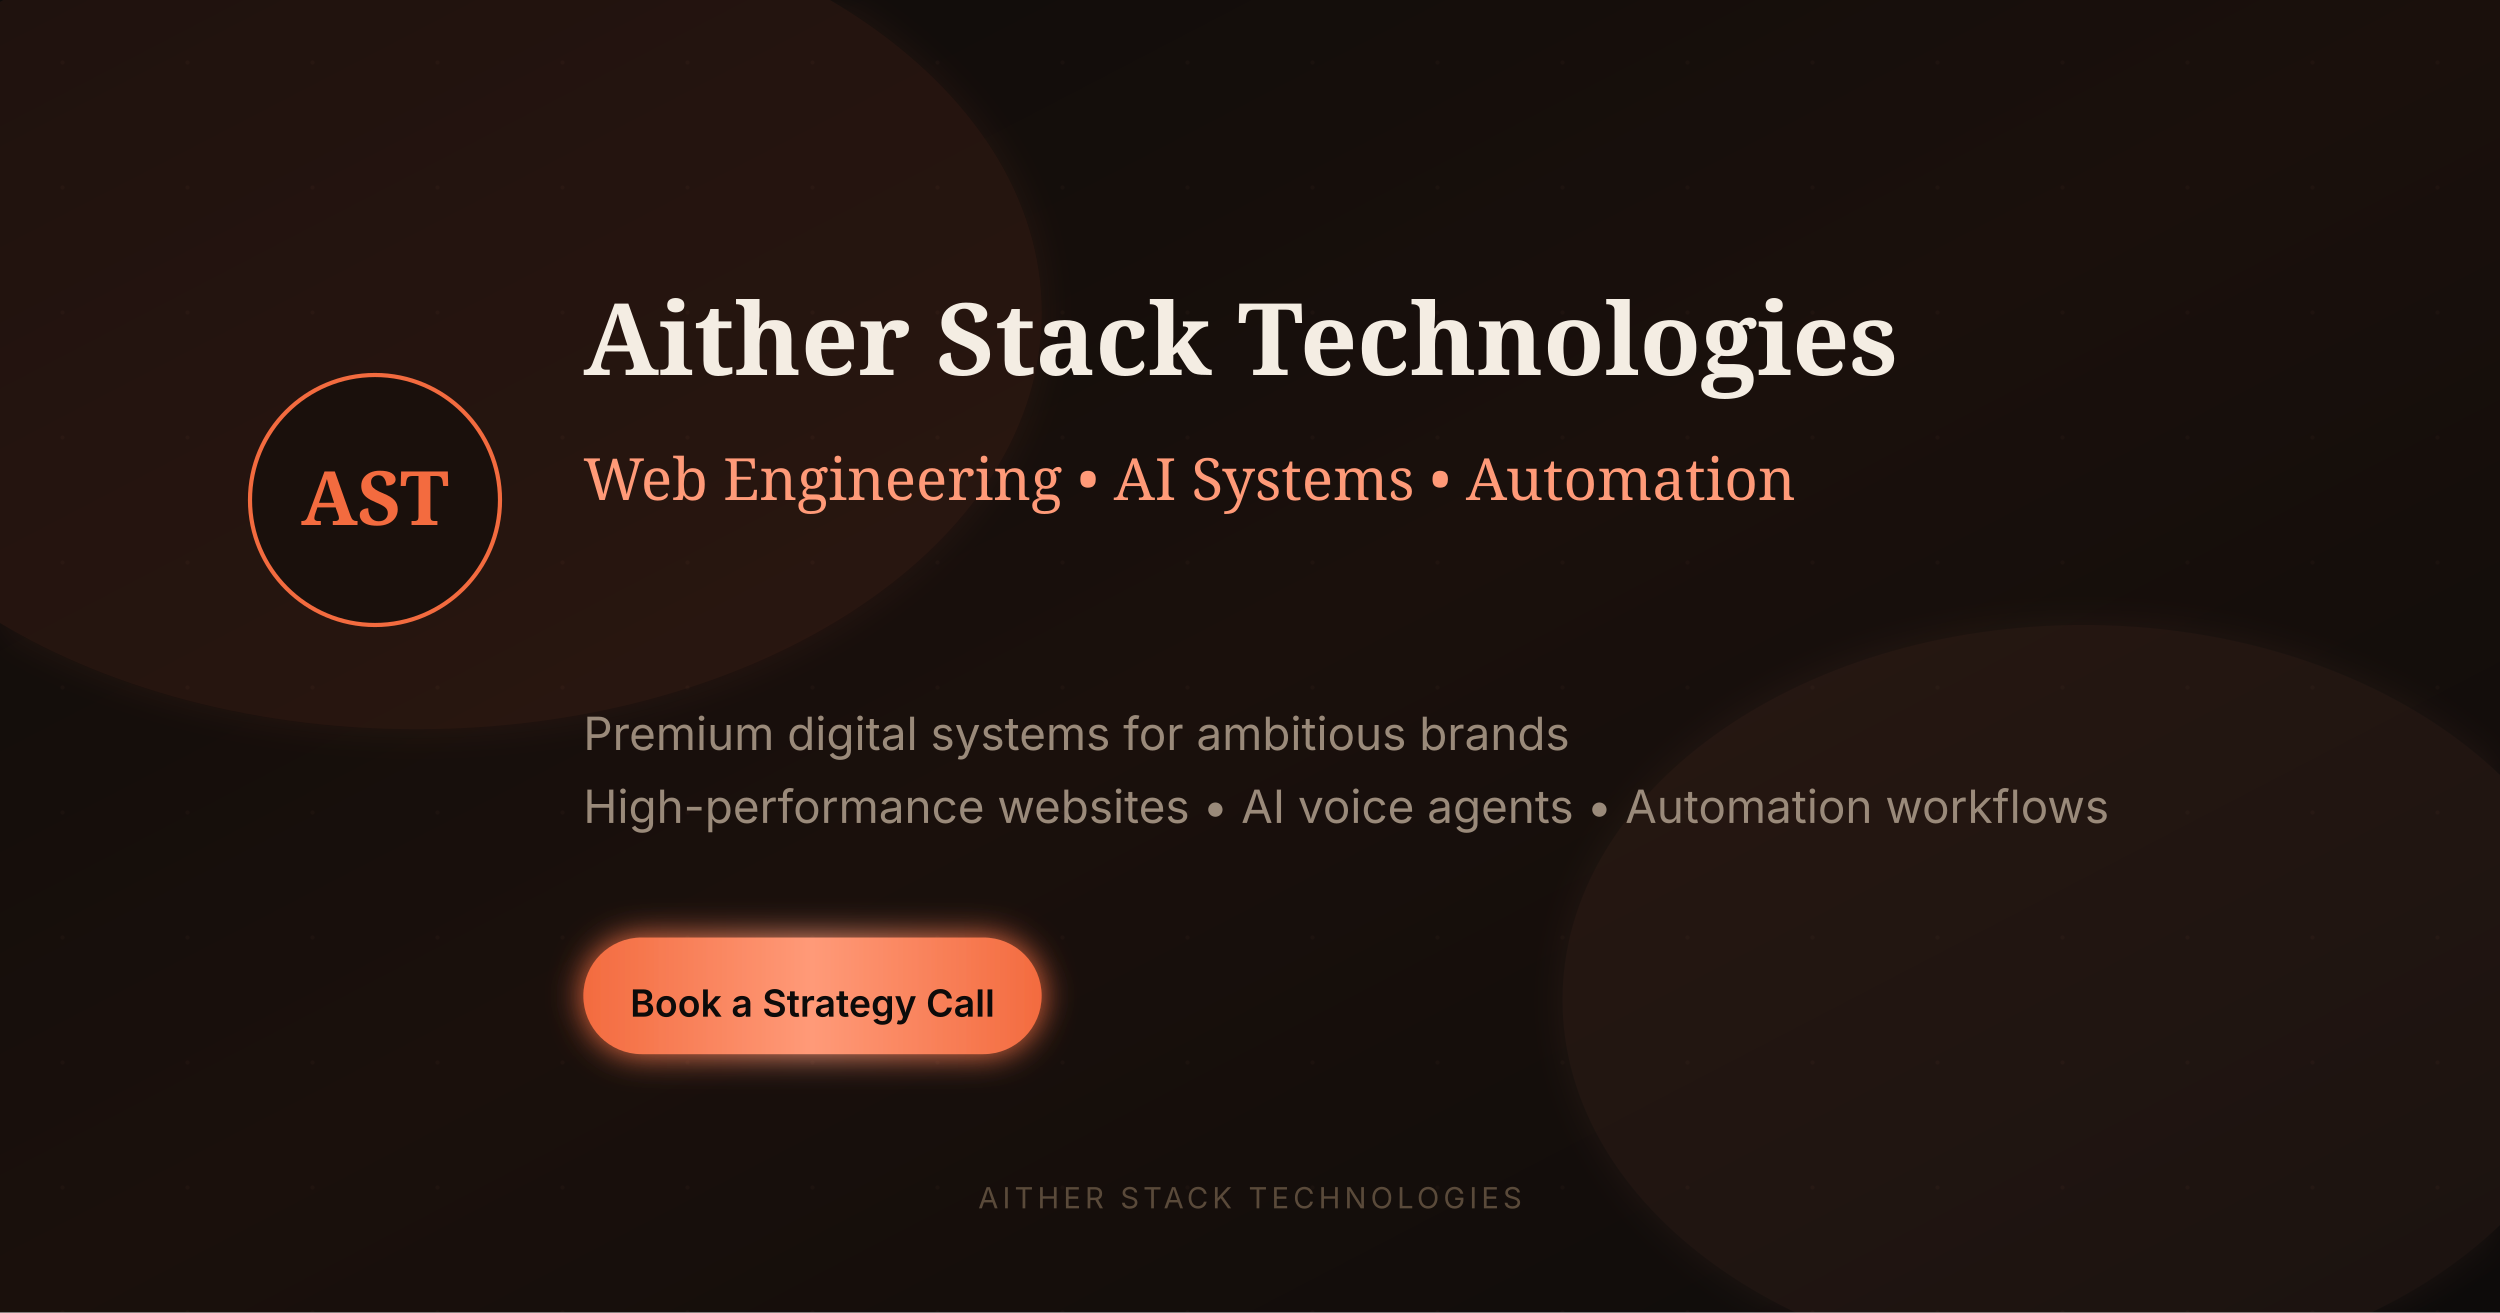
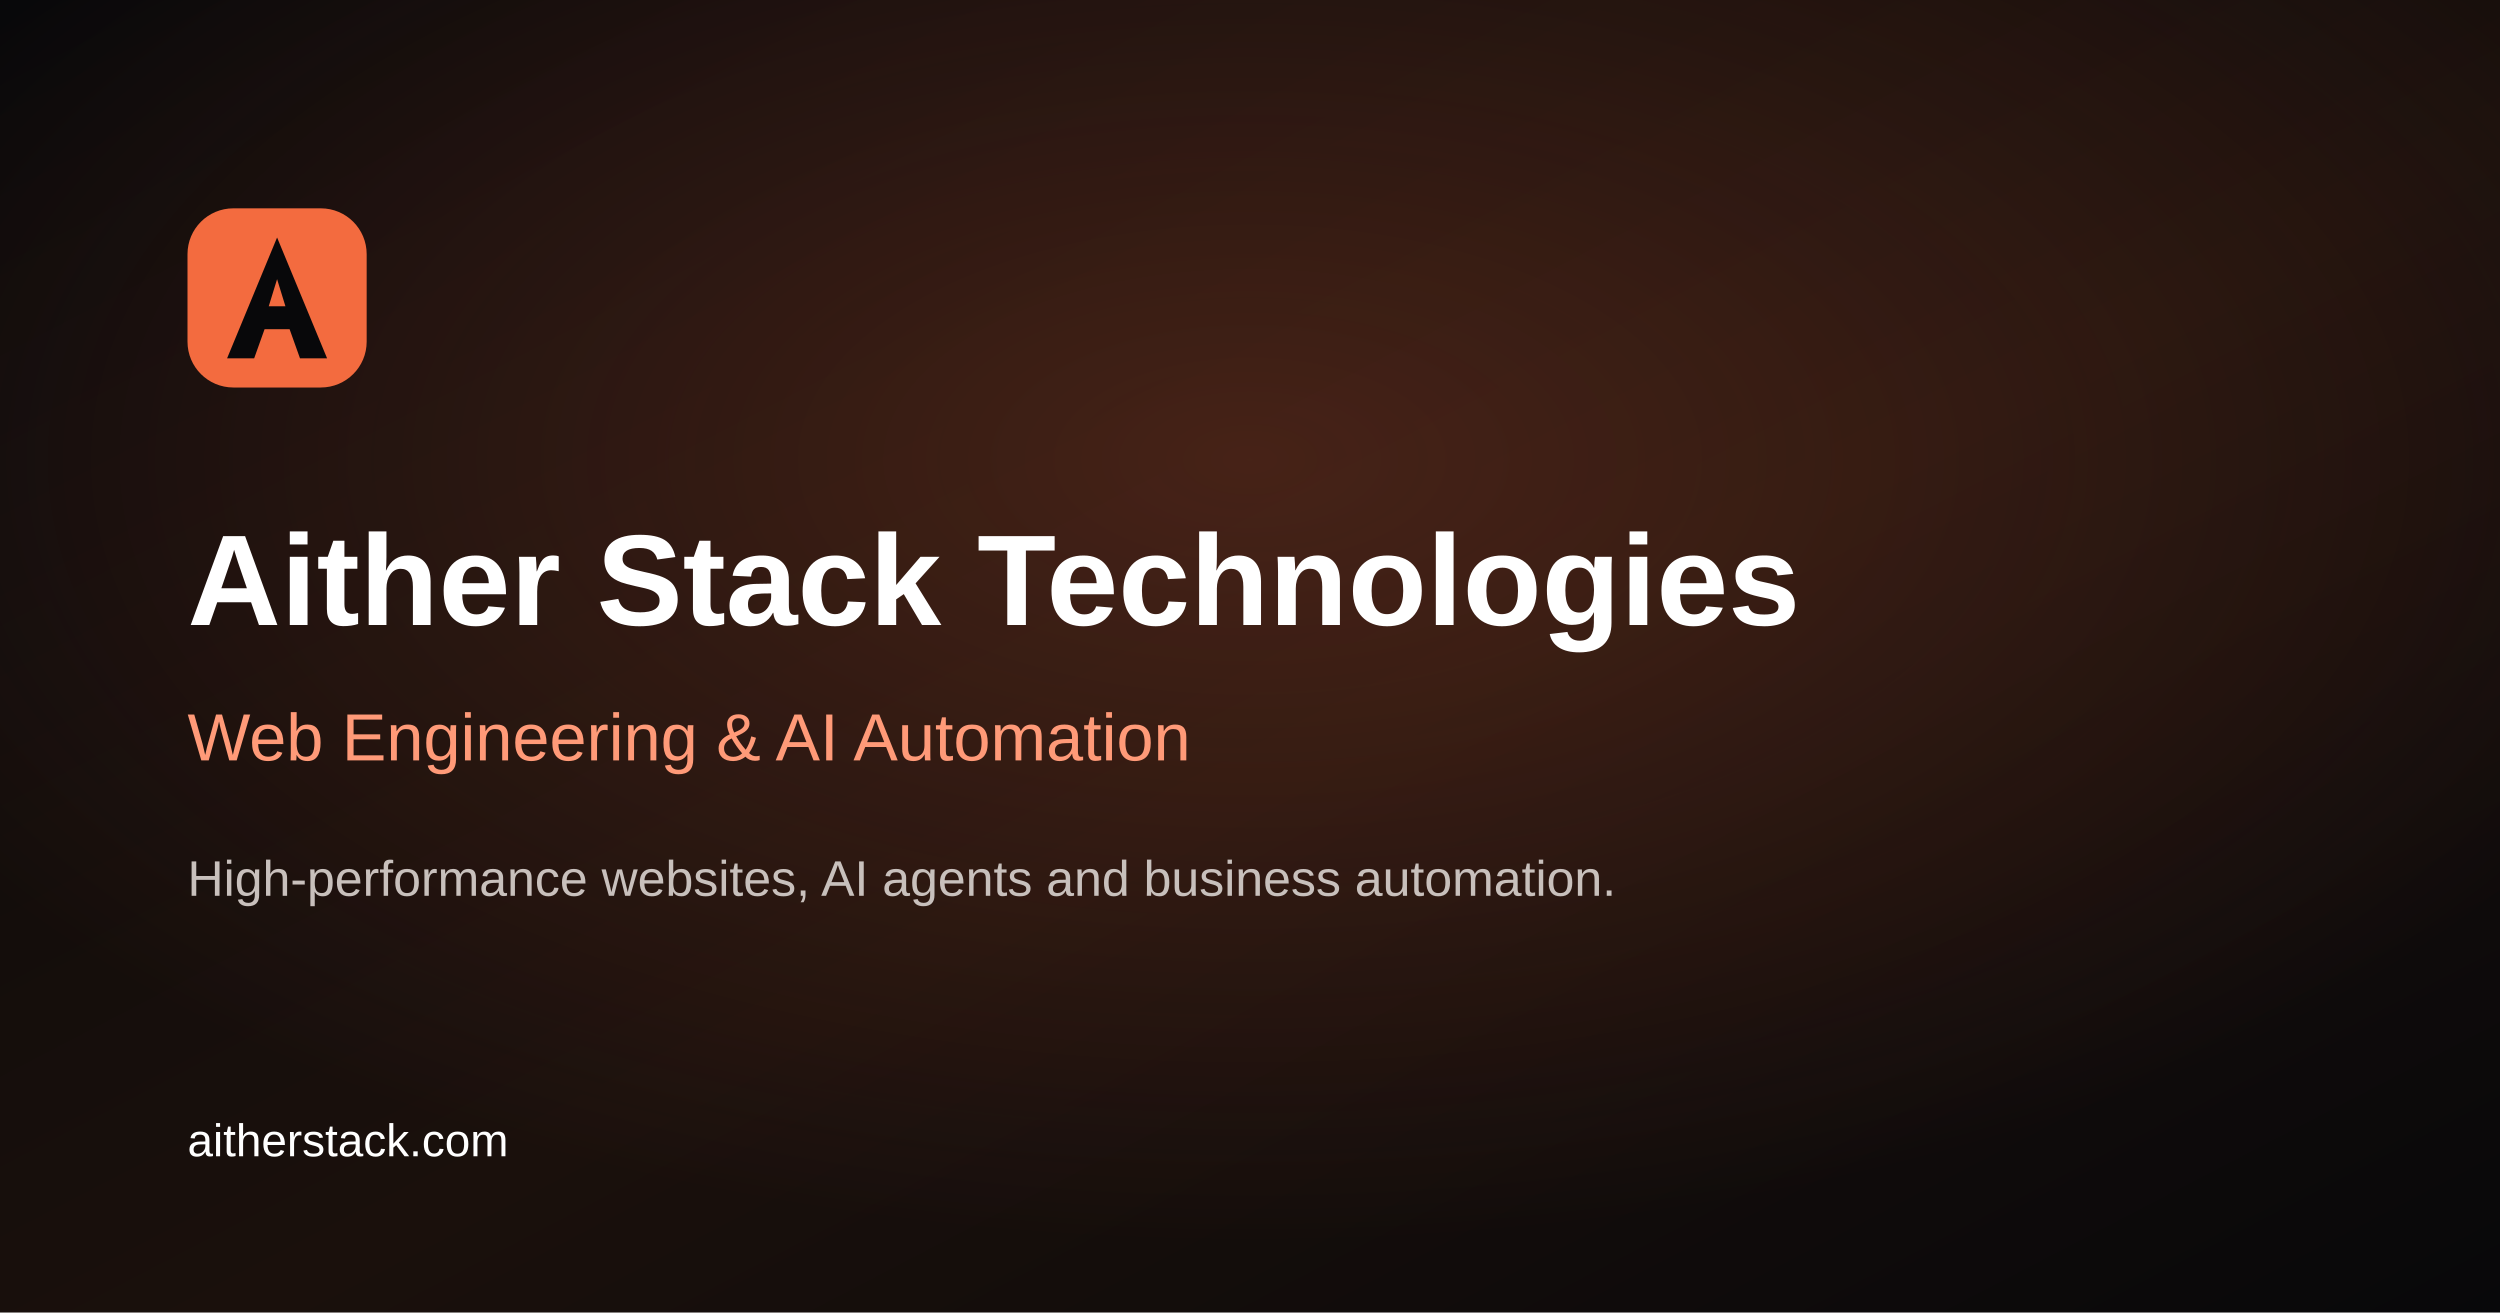
<svg xmlns="http://www.w3.org/2000/svg" width="1200" height="630" viewBox="0 0 1200 630">
  <defs>
-     <linearGradient id="bgGradient" x1="0%" y1="0%" x2="100%" y2="100%">
-       <stop offset="0%" style="stop-color:#0D0B0A" />
-       <stop offset="50%" style="stop-color:#1A100C" />
-       <stop offset="100%" style="stop-color:#0D0B0A" />
+     <linearGradient id="bg" x1="0" y1="0" x2="1" y2="1">
+       <stop offset="0" stop-color="#08080A" />
+       <stop offset="0.55" stop-color="#1A100C" />
+       <stop offset="1" stop-color="#08080A" />
    </linearGradient>
-     <linearGradient id="accentGradient" x1="0%" y1="0%" x2="100%" y2="0%">
-       <stop offset="0%" style="stop-color:#F36B3F" />
-       <stop offset="50%" style="stop-color:#FF9A78" />
-       <stop offset="100%" style="stop-color:#F36B3F" />
-     </linearGradient>
-     <filter id="glow" x="-50%" y="-50%" width="200%" height="200%">
-       <feGaussianBlur stdDeviation="8" result="coloredBlur" />
-       <feMerge>
-         <feMergeNode in="coloredBlur" />
-         <feMergeNode in="SourceGraphic" />
-       </feMerge>
-     </filter>
+     <radialGradient id="glow" cx="50%" cy="35%" r="60%">
+       <stop offset="0" stop-color="#F36B3F" stop-opacity=".22" />
+       <stop offset="1" stop-color="#F36B3F" stop-opacity="0" />
+     </radialGradient>
  </defs>
-   <rect width="1200" height="630" fill="url(#bgGradient)" />
-   <rect width="1200" height="630" fill="url(#pattern)" opacity="0.03" />
-   <defs>
-     <pattern id="pattern" width="60" height="60" patternUnits="userSpaceOnUse">
-       <circle cx="30" cy="30" r="1" fill="#FF9A78" />
-     </pattern>
-   </defs>
-   <ellipse cx="200" cy="150" rx="300" ry="200" fill="#F36B3F" opacity="0.08" filter="url(#glow)" />
-   <ellipse cx="1000" cy="480" rx="250" ry="180" fill="#FF9A78" opacity="0.06" filter="url(#glow)" />
-   <g transform="translate(120, 180)">
-     <circle cx="60" cy="60" r="60" fill="#1A100C" stroke="#F36B3F" stroke-width="2" />
-     <text x="60" y="72" font-family="Georgia, serif" font-size="36" font-weight="bold" fill="#F36B3F" text-anchor="middle">AST</text>
+   <rect width="1200" height="630" fill="url(#bg)" />
+   <rect width="1200" height="630" fill="url(#glow)" />
+   <g transform="translate(90 100)">
+     <rect width="86" height="86" rx="22" fill="#F36B3F" />
+     <path d="M43 14 67 72H54l-5-14H37l-5 14H19L43 14Zm0 20-4 13h8l-4-13Z" fill="#08080A" />
  </g>
-   <g transform="translate(280, 180)">
-     <text x="0" y="0" font-family="Georgia, serif" font-size="48" font-weight="bold" fill="#F4EDE3" text-anchor="start">Aither Stack Technologies</text>
-     <text x="0" y="60" font-family="Georgia, serif" font-size="28" fill="#FF9A78" text-anchor="start">Web Engineering • AI Systems • Automation</text>
-   </g>
-   <line x1="280" y1="320" x2="920" y2="320" stroke="url(#accentGradient)" stroke-width="3" opacity="0.5" />
-   <g transform="translate(280, 360)">
-     <text x="0" y="0" font-family="'Inter', sans-serif" font-size="22" fill="#9A8A7A" text-anchor="start">Premium digital systems for ambitious brands</text>
-     <text x="0" y="35" font-family="'Inter', sans-serif" font-size="22" fill="#9A8A7A" text-anchor="start">High-performance websites • AI voice agents • Automation workflows</text>
-   </g>
-   <g transform="translate(280, 450)">
-     <rect x="0" y="0" width="220" height="56" rx="28" fill="url(#accentGradient)" filter="url(#glow)" />
-     <text x="110" y="38" font-family="'Inter', sans-serif" font-size="18" font-weight="600" fill="#0D0B0A" text-anchor="middle">Book a Strategy Call</text>
-   </g>
-   <g transform="translate(600, 580)">
-     <text x="0" y="0" font-family="'Inter', sans-serif" font-size="14" fill="#5A4A3A" text-anchor="middle" letter-spacing="2">AITHER STACK TECHNOLOGIES</text>
-   </g>
+   <text x="90" y="300" fill="#FFFFFF" font-family="Arial, Helvetica, sans-serif" font-size="62" font-weight="700">Aither Stack Technologies</text>
+   <text x="90" y="365" fill="#FF9A78" font-family="Arial, Helvetica, sans-serif" font-size="32">Web Engineering &amp; AI Automation</text>
+   <text x="90" y="430" fill="#C8C0BC" font-family="Arial, Helvetica, sans-serif" font-size="24">High-performance websites, AI agents and business automation.</text>
+   <text x="90" y="555" fill="#FFFFFF" font-family="Arial, Helvetica, sans-serif" font-size="22">aitherstack.com</text>
</svg>
